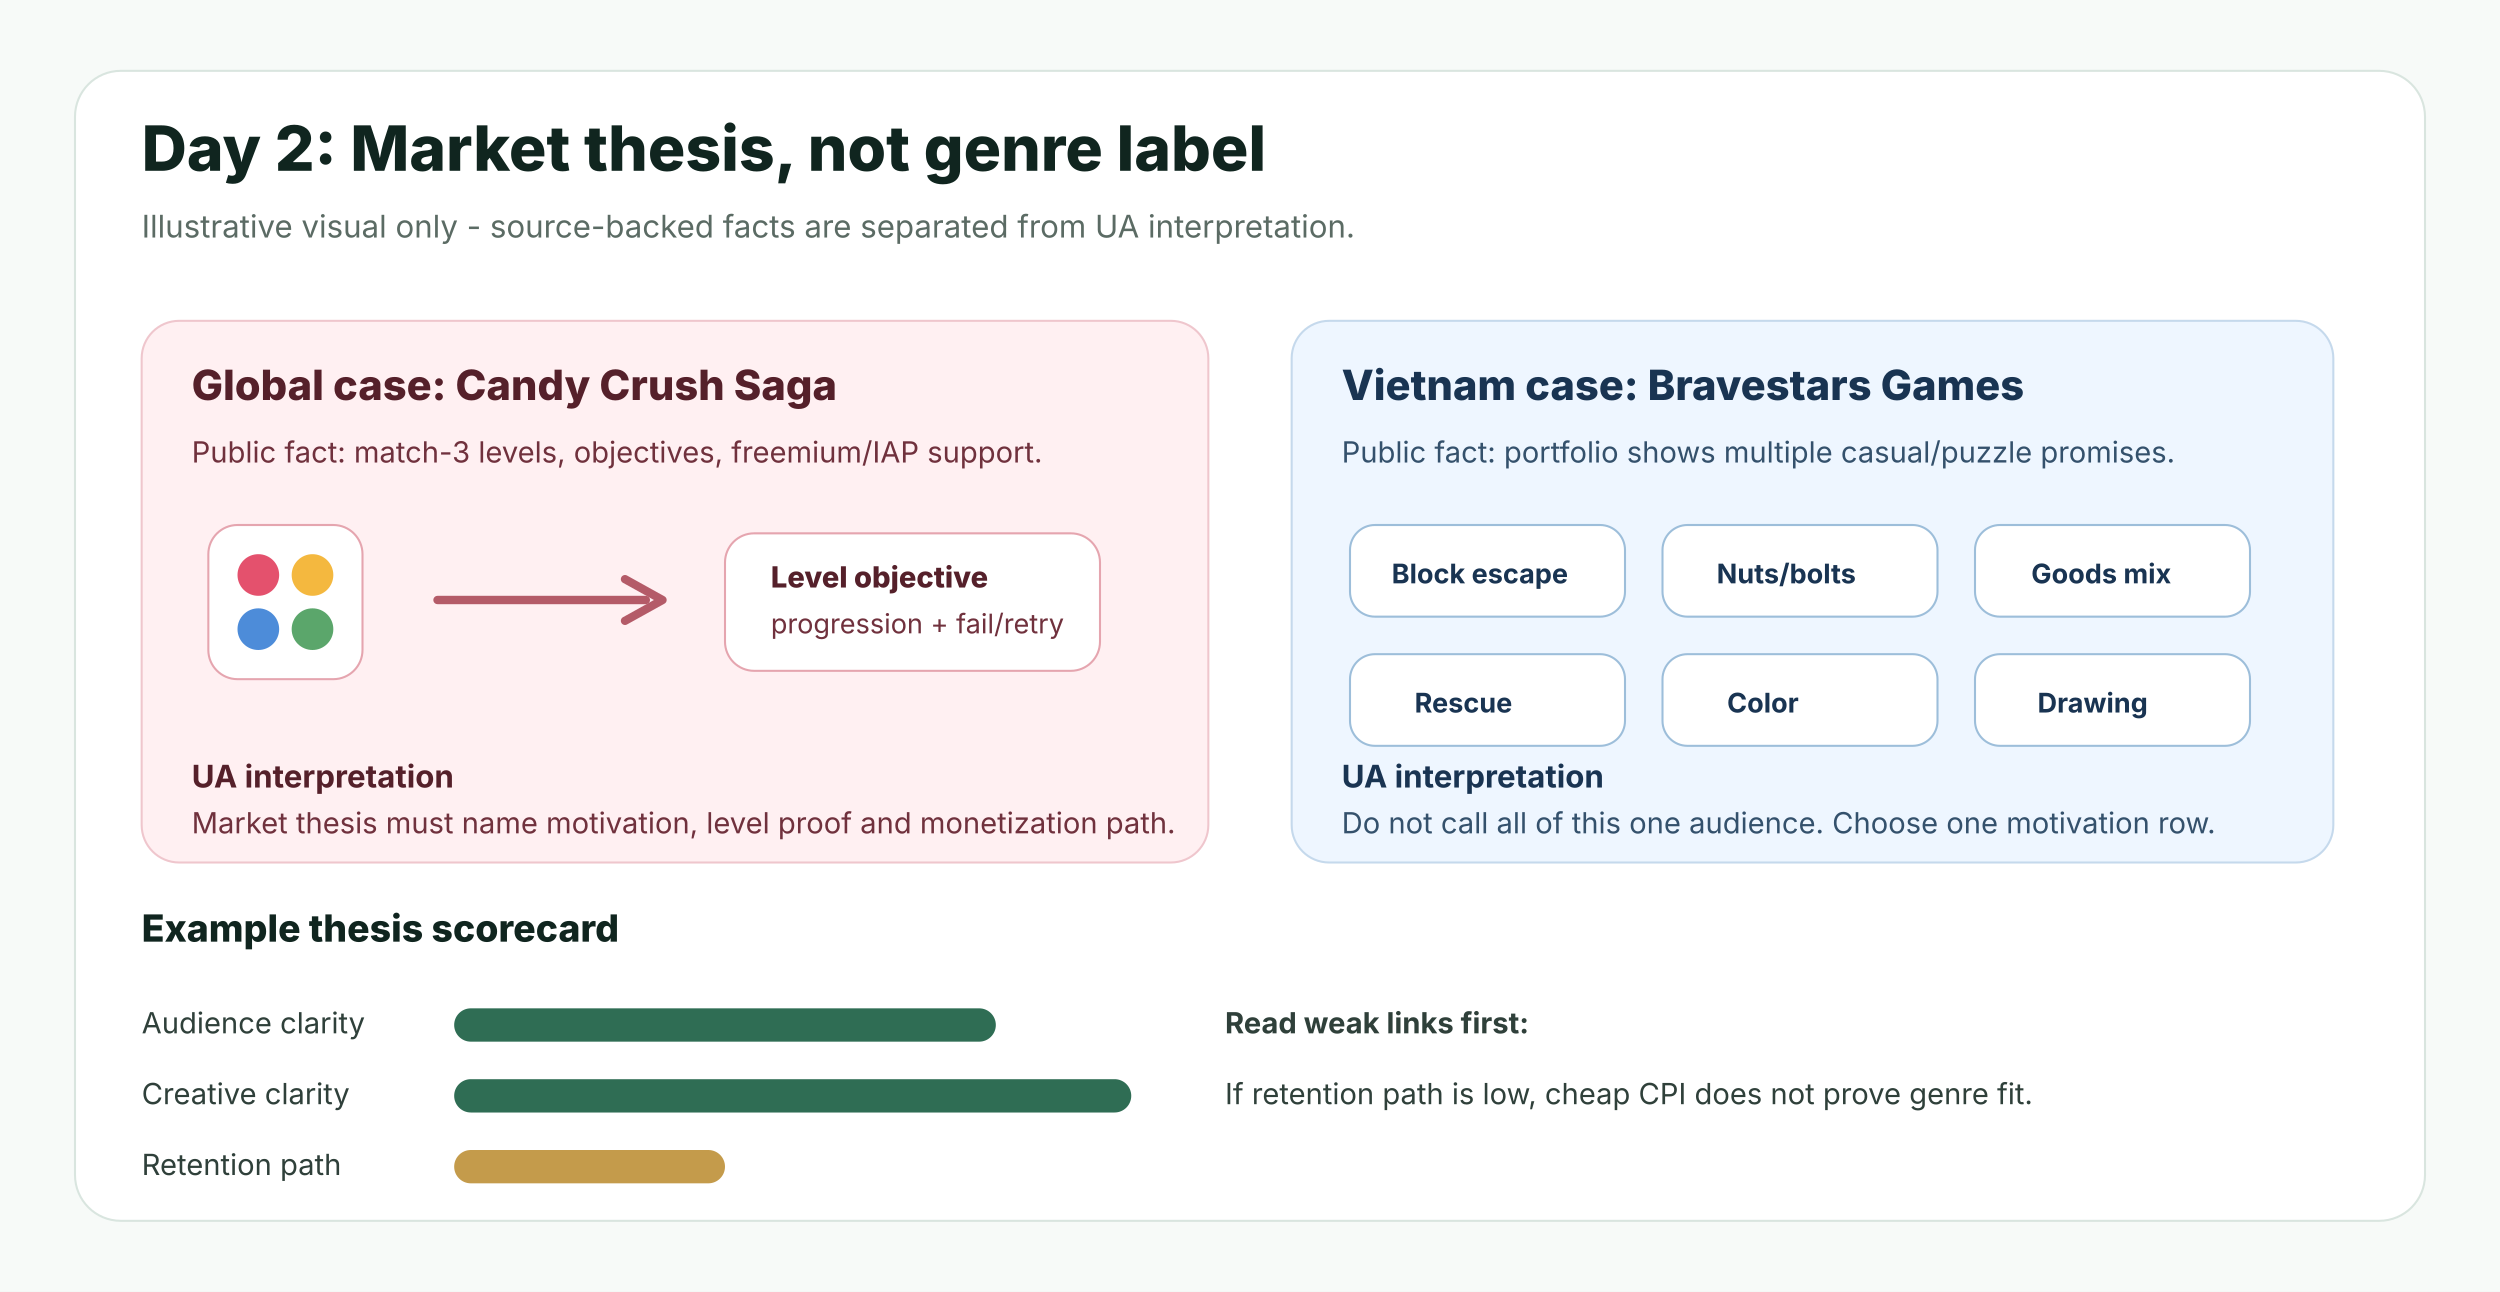
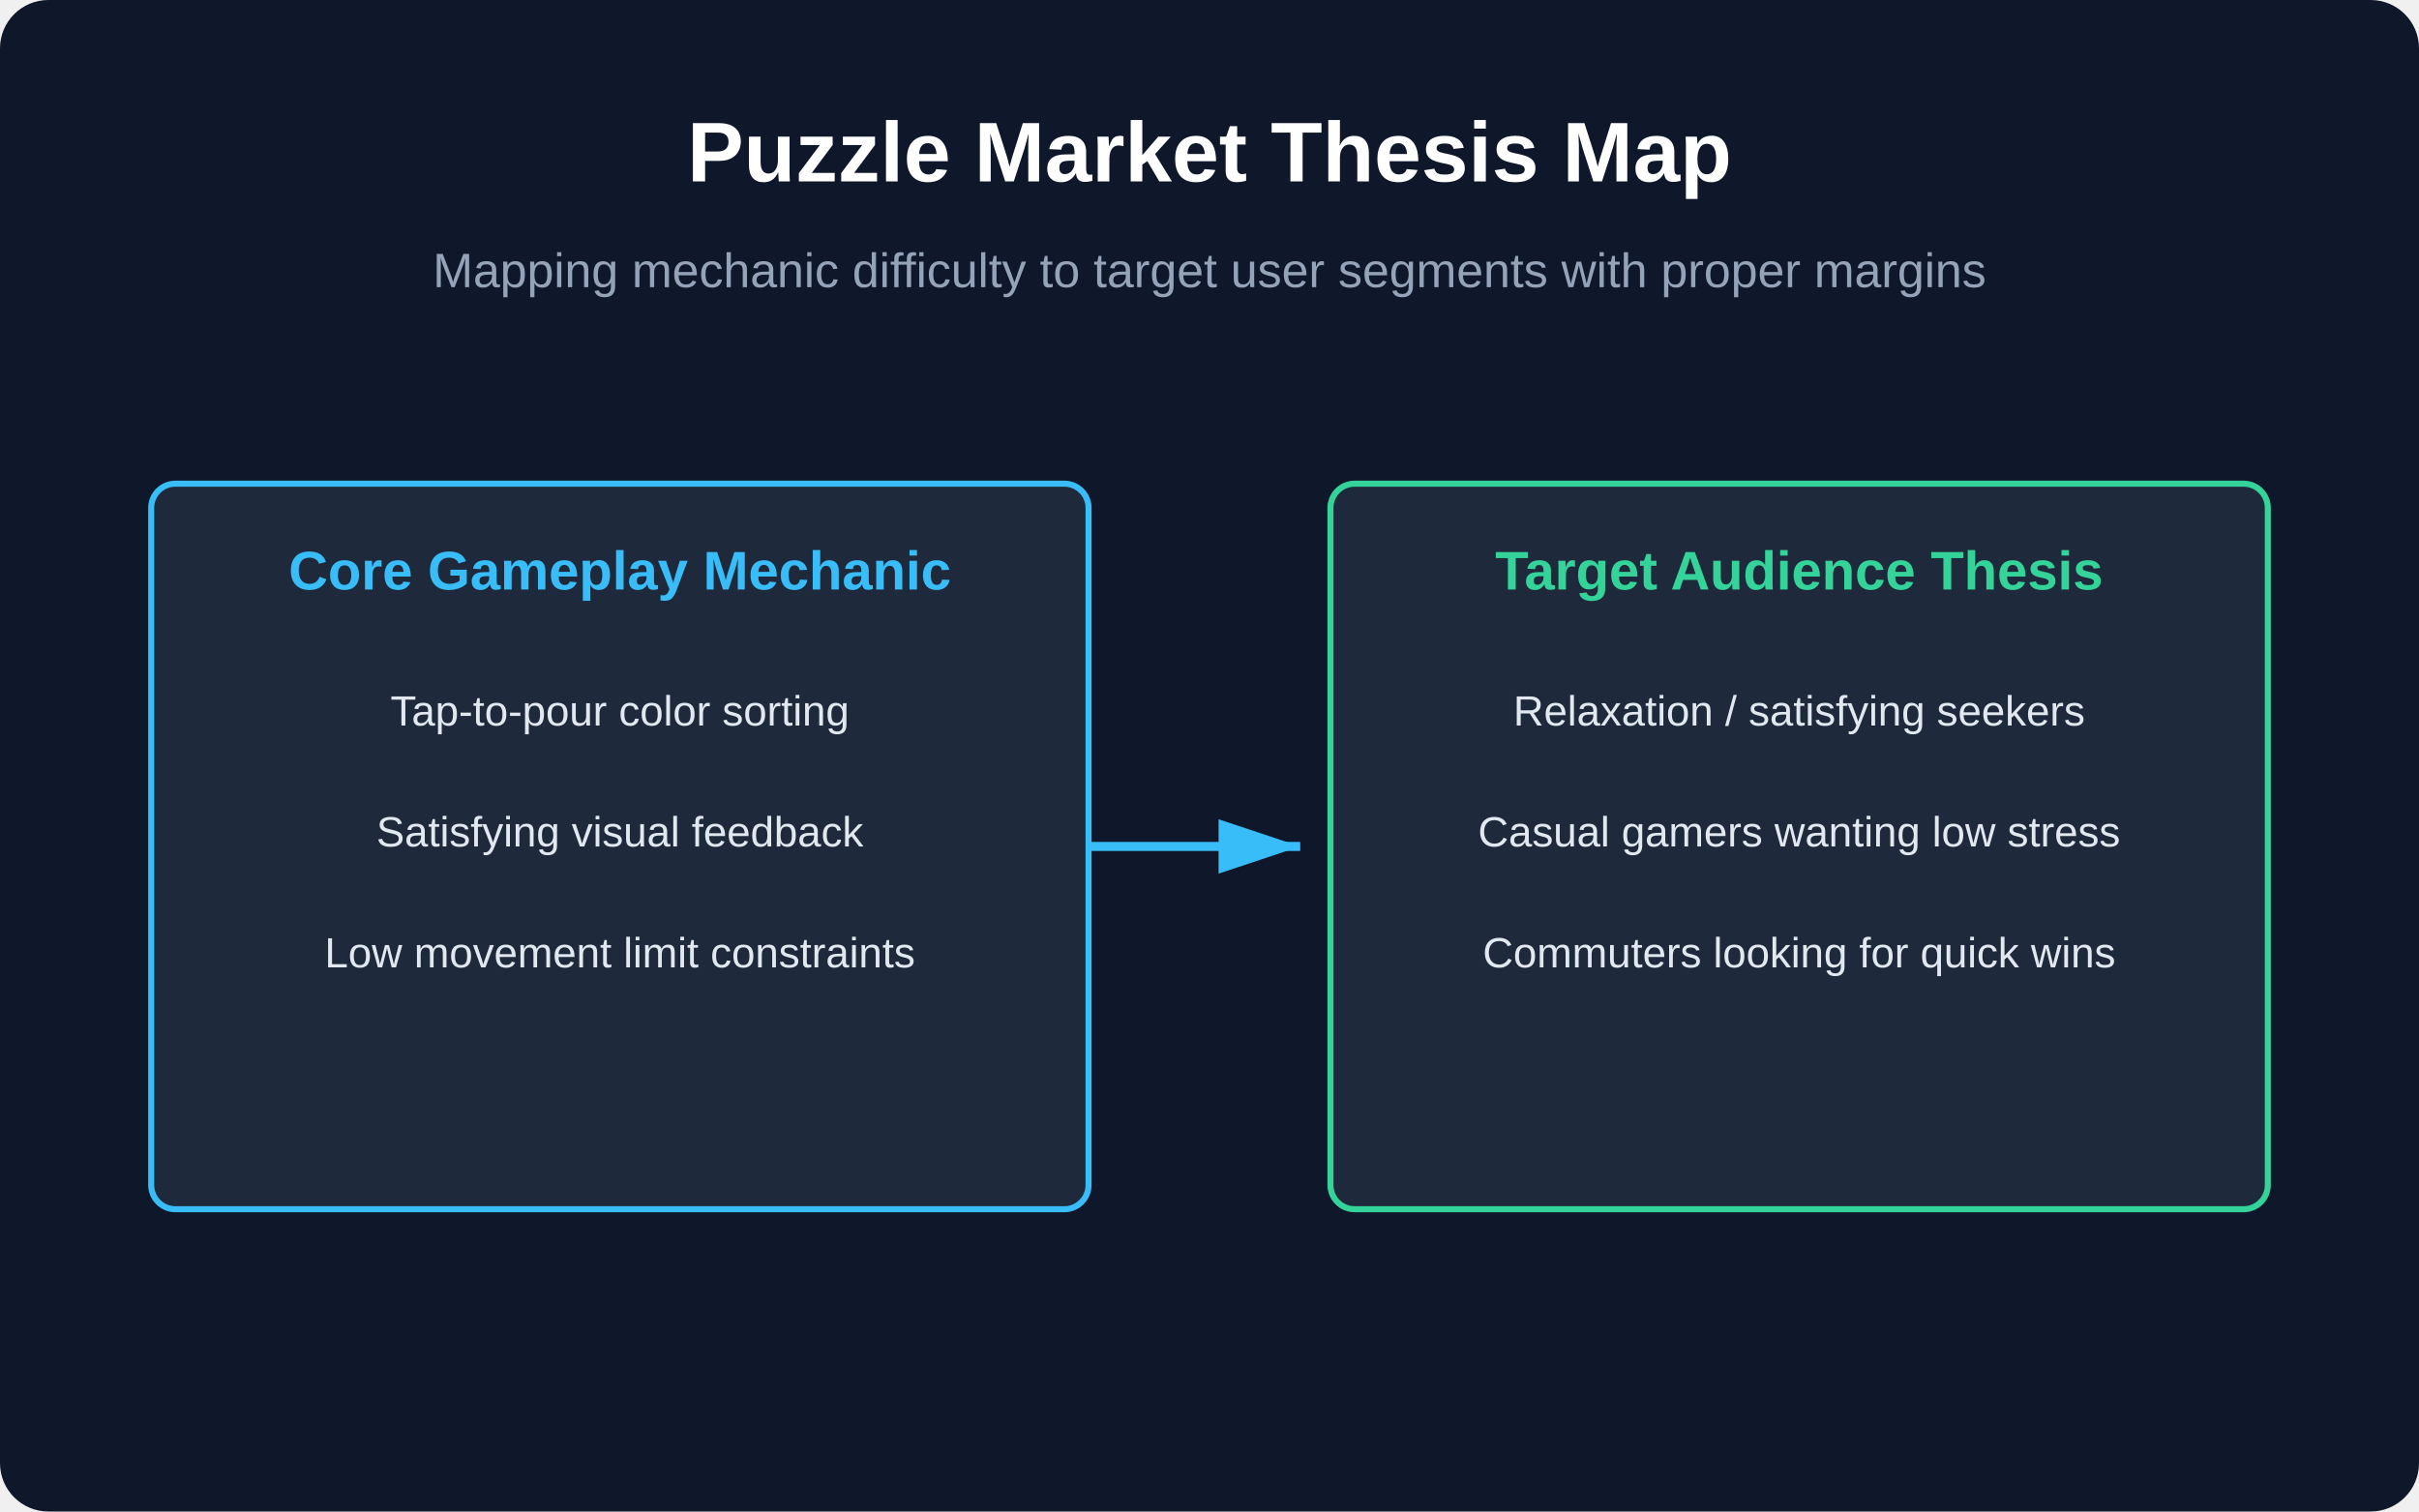
- <svg xmlns="http://www.w3.org/2000/svg" width="1200" height="620" viewBox="0 0 1200 620" role="img" aria-labelledby="title desc">
-   <rect width="1200" height="620" fill="#f7faf8" />
-   <rect x="36" y="34" width="1128" height="552" rx="22" fill="#ffffff" stroke="#d9e5df" />
-   <text x="68" y="82" font-family="Inter, Arial, sans-serif" font-size="30" font-weight="800" fill="#10251f">Day 2: Market thesis, not genre label</text>
-   <text x="68" y="114" font-family="Inter, Arial, sans-serif" font-size="15" fill="#5b6b64">Illustrative visual only - source-backed facts are separated from UA interpretation.</text>
-   <g transform="translate(68 154)">
-     <rect width="512" height="260" rx="18" fill="#fff0f2" stroke="#efc6cd" />
-     <text x="24" y="38" font-family="Inter, Arial, sans-serif" font-size="20" font-weight="800" fill="#55202a">Global case: Candy Crush Saga</text>
-     <text x="24" y="68" font-family="Inter, Arial, sans-serif" font-size="14" fill="#70313d">Public fact: match-3 levels, objectives, freemium/IAP support.</text>
-     <g transform="translate(32 98)">
-       <rect width="74" height="74" rx="14" fill="#ffffff" stroke="#e5a5af" />
-       <circle cx="24" cy="24" r="10" fill="#e4516d" />
-       <circle cx="50" cy="24" r="10" fill="#f4b83f" />
-       <circle cx="24" cy="50" r="10" fill="#4d8cd9" />
-       <circle cx="50" cy="50" r="10" fill="#5ba66b" />
-       <path d="M110 36 H210" stroke="#b45b68" stroke-width="4" stroke-linecap="round" />
-       <path d="M200 26 l18 10 -18 10" fill="none" stroke="#b45b68" stroke-width="4" stroke-linecap="round" stroke-linejoin="round" />
-       <rect x="248" y="4" width="180" height="66" rx="14" fill="#ffffff" stroke="#e5a5af" />
-       <text x="270" y="30" font-family="Inter, Arial, sans-serif" font-size="14" font-weight="800" fill="#55202a">Level objective</text>
-       <text x="270" y="52" font-family="Inter, Arial, sans-serif" font-size="13" fill="#70313d">progression + fail/retry</text>
-     </g>
-     <text x="24" y="224" font-family="Inter, Arial, sans-serif" font-size="15" font-weight="700" fill="#55202a">UA interpretation</text>
-     <text x="24" y="246" font-family="Inter, Arial, sans-serif" font-size="14" fill="#70313d">Market thesis must name motivation, level proof and monetization path.</text>
-   </g>
-   <g transform="translate(620 154)">
-     <rect width="500" height="260" rx="18" fill="#eef6ff" stroke="#c5d9ec" />
-     <text x="24" y="38" font-family="Inter, Arial, sans-serif" font-size="20" font-weight="800" fill="#193452">Vietnam case: Bravestars Games</text>
-     <text x="24" y="68" font-family="Inter, Arial, sans-serif" font-size="14" fill="#34516c">Public fact: portfolio shows multiple casual/puzzle promises.</text>
-     <g transform="translate(28 98)" font-family="Inter, Arial, sans-serif" font-size="13" font-weight="700" fill="#193452">
-       <rect width="132" height="44" rx="12" fill="#ffffff" stroke="#9dbeda" />
-       <text x="20" y="28">Block escape</text>
-       <rect x="150" width="132" height="44" rx="12" fill="#ffffff" stroke="#9dbeda" />
-       <text x="176" y="28">Nuts/bolts</text>
-       <rect x="300" width="132" height="44" rx="12" fill="#ffffff" stroke="#9dbeda" />
-       <text x="327" y="28">Goods mix</text>
-       <rect y="62" width="132" height="44" rx="12" fill="#ffffff" stroke="#9dbeda" />
-       <text x="31" y="90">Rescue</text>
-       <rect x="150" y="62" width="132" height="44" rx="12" fill="#ffffff" stroke="#9dbeda" />
-       <text x="181" y="90">Color</text>
-       <rect x="300" y="62" width="132" height="44" rx="12" fill="#ffffff" stroke="#9dbeda" />
-       <text x="330" y="90">Drawing</text>
-     </g>
-     <text x="24" y="224" font-family="Inter, Arial, sans-serif" font-size="15" font-weight="700" fill="#193452">UA interpretation</text>
-     <text x="24" y="246" font-family="Inter, Arial, sans-serif" font-size="14" fill="#34516c">Do not call all of this one audience. Choose one motivation row.</text>
-   </g>
-   <g transform="translate(68 452)">
-     <text x="0" y="0" font-family="Inter, Arial, sans-serif" font-size="18" font-weight="800" fill="#10251f">Example thesis scorecard</text>
-     <g transform="translate(0 24)" font-family="Inter, Arial, sans-serif" font-size="14" fill="#2f403a">
-       <text x="0" y="20">Audience clarity</text>
-       <rect x="150" y="8" width="260" height="16" rx="8" fill="#2f6d54" />
-       <text x="0" y="54">Creative clarity</text>
-       <rect x="150" y="42" width="325" height="16" rx="8" fill="#2f6d54" />
-       <text x="0" y="88">Retention path</text>
-       <rect x="150" y="76" width="130" height="16" rx="8" fill="#c49b4b" />
-       <text x="520" y="20" font-weight="700">Read weak links first:</text>
-       <text x="520" y="54">If retention path is low, cheap CPI does not prove genre fit.</text>
-     </g>
-   </g>
+ <svg xmlns="http://www.w3.org/2000/svg" viewBox="0 0 800 500" width="800" height="500">
+   <rect width="100%" height="100%" fill="#0f172a" rx="16" />
+   <text x="400" y="60" font-family="Segoe UI, Arial, sans-serif" font-size="28" font-weight="bold" fill="#ffffff" text-anchor="middle">Puzzle Market Thesis Map</text>
+   <text x="400" y="95" font-family="Segoe UI, Arial, sans-serif" font-size="16" fill="#94a3b8" text-anchor="middle">Mapping mechanic difficulty to target user segments with proper margins</text>
+   <defs>
+     <marker id="arrow" markerWidth="10" markerHeight="10" refX="9" refY="3" orient="auto" markerUnits="strokeWidth">
+       <path d="M0,0 L0,6 L9,3 z" fill="#38bdf8" />
+     </marker>
+   </defs>
+   <rect x="50" y="160" width="310" height="240" rx="8" fill="#1e293b" stroke="#38bdf8" stroke-width="2" />
+   <text x="205" y="195" font-family="Arial" font-size="18" font-weight="bold" fill="#38bdf8" text-anchor="middle">Core Gameplay Mechanic</text>
+   <text x="205" y="240" font-family="Arial" font-size="14" fill="#e2e8f0" text-anchor="middle">Tap-to-pour color sorting</text>
+   <text x="205" y="280" font-family="Arial" font-size="14" fill="#e2e8f0" text-anchor="middle">Satisfying visual feedback</text>
+   <text x="205" y="320" font-family="Arial" font-size="14" fill="#e2e8f0" text-anchor="middle">Low movement limit constraints</text>
+   <path d="M 360 280 L 430 280" stroke="#38bdf8" stroke-width="3" fill="none" marker-end="url(#arrow)" />
+   <rect x="440" y="160" width="310" height="240" rx="8" fill="#1e293b" stroke="#34d399" stroke-width="2" />
+   <text x="595" y="195" font-family="Arial" font-size="18" font-weight="bold" fill="#34d399" text-anchor="middle">Target Audience Thesis</text>
+   <text x="595" y="240" font-family="Arial" font-size="14" fill="#e2e8f0" text-anchor="middle">Relaxation / satisfying seekers</text>
+   <text x="595" y="280" font-family="Arial" font-size="14" fill="#e2e8f0" text-anchor="middle">Casual gamers wanting low stress</text>
+   <text x="595" y="320" font-family="Arial" font-size="14" fill="#e2e8f0" text-anchor="middle">Commuters looking for quick wins</text>
</svg>
